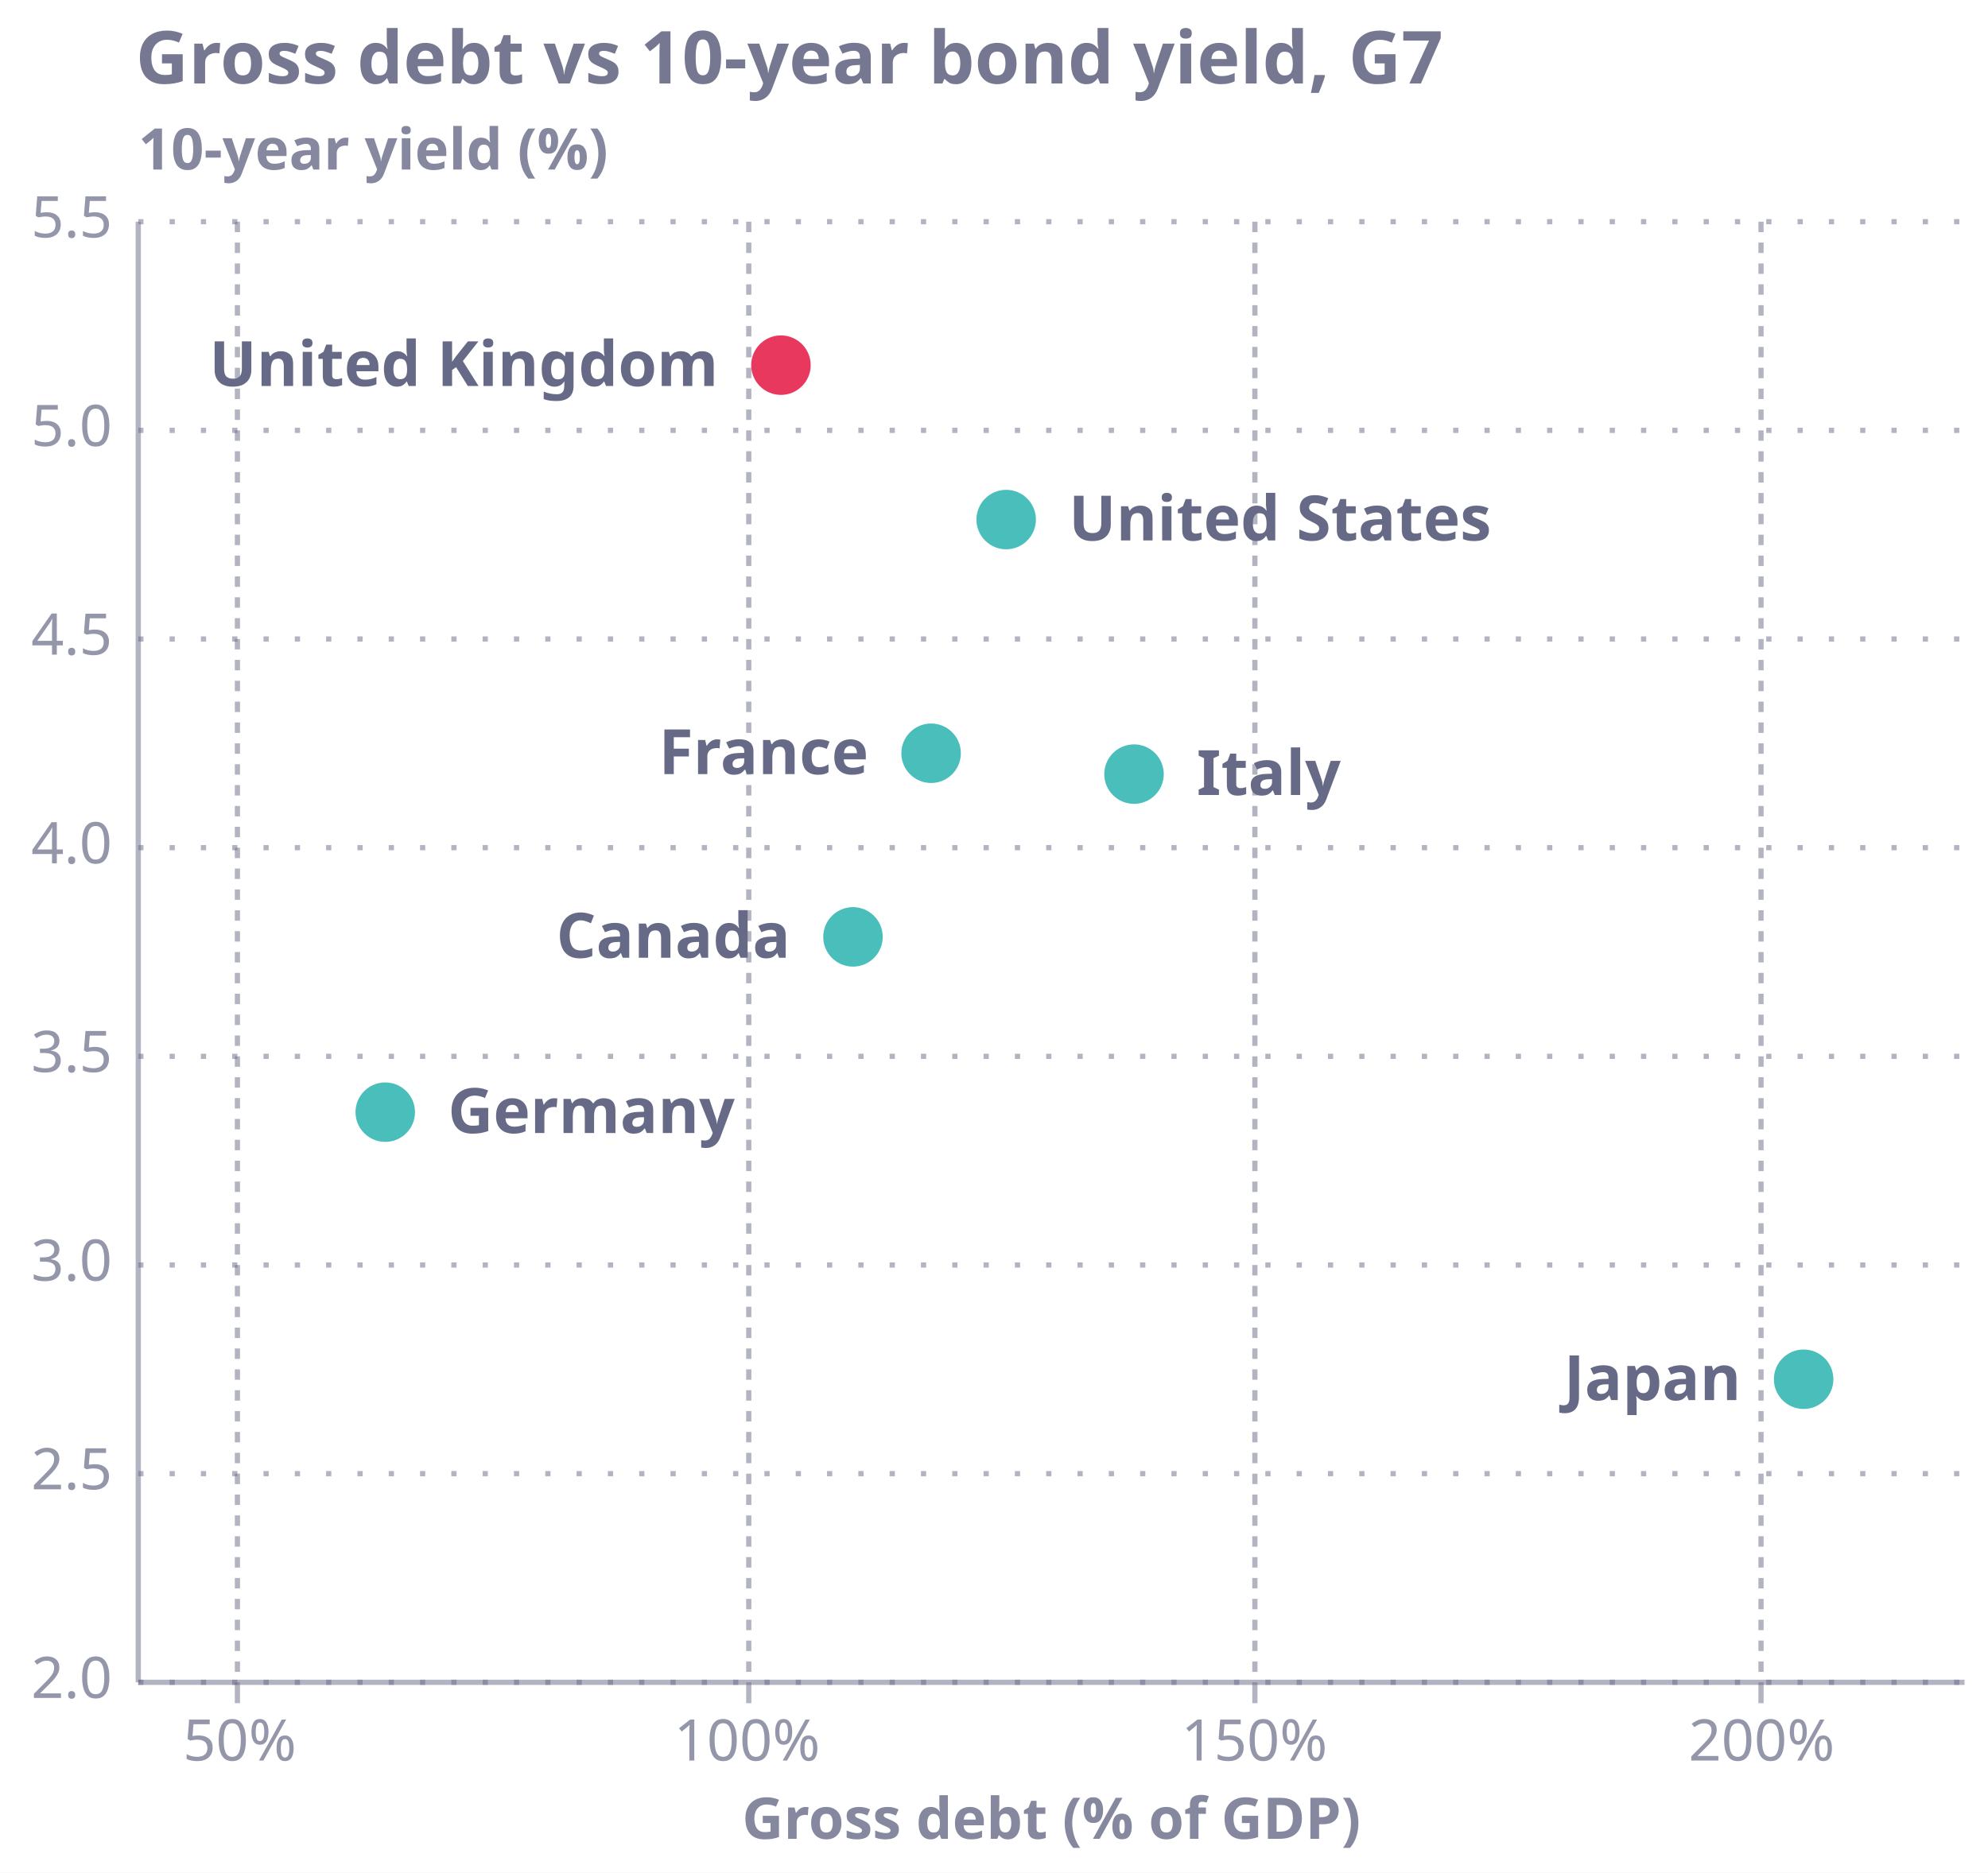
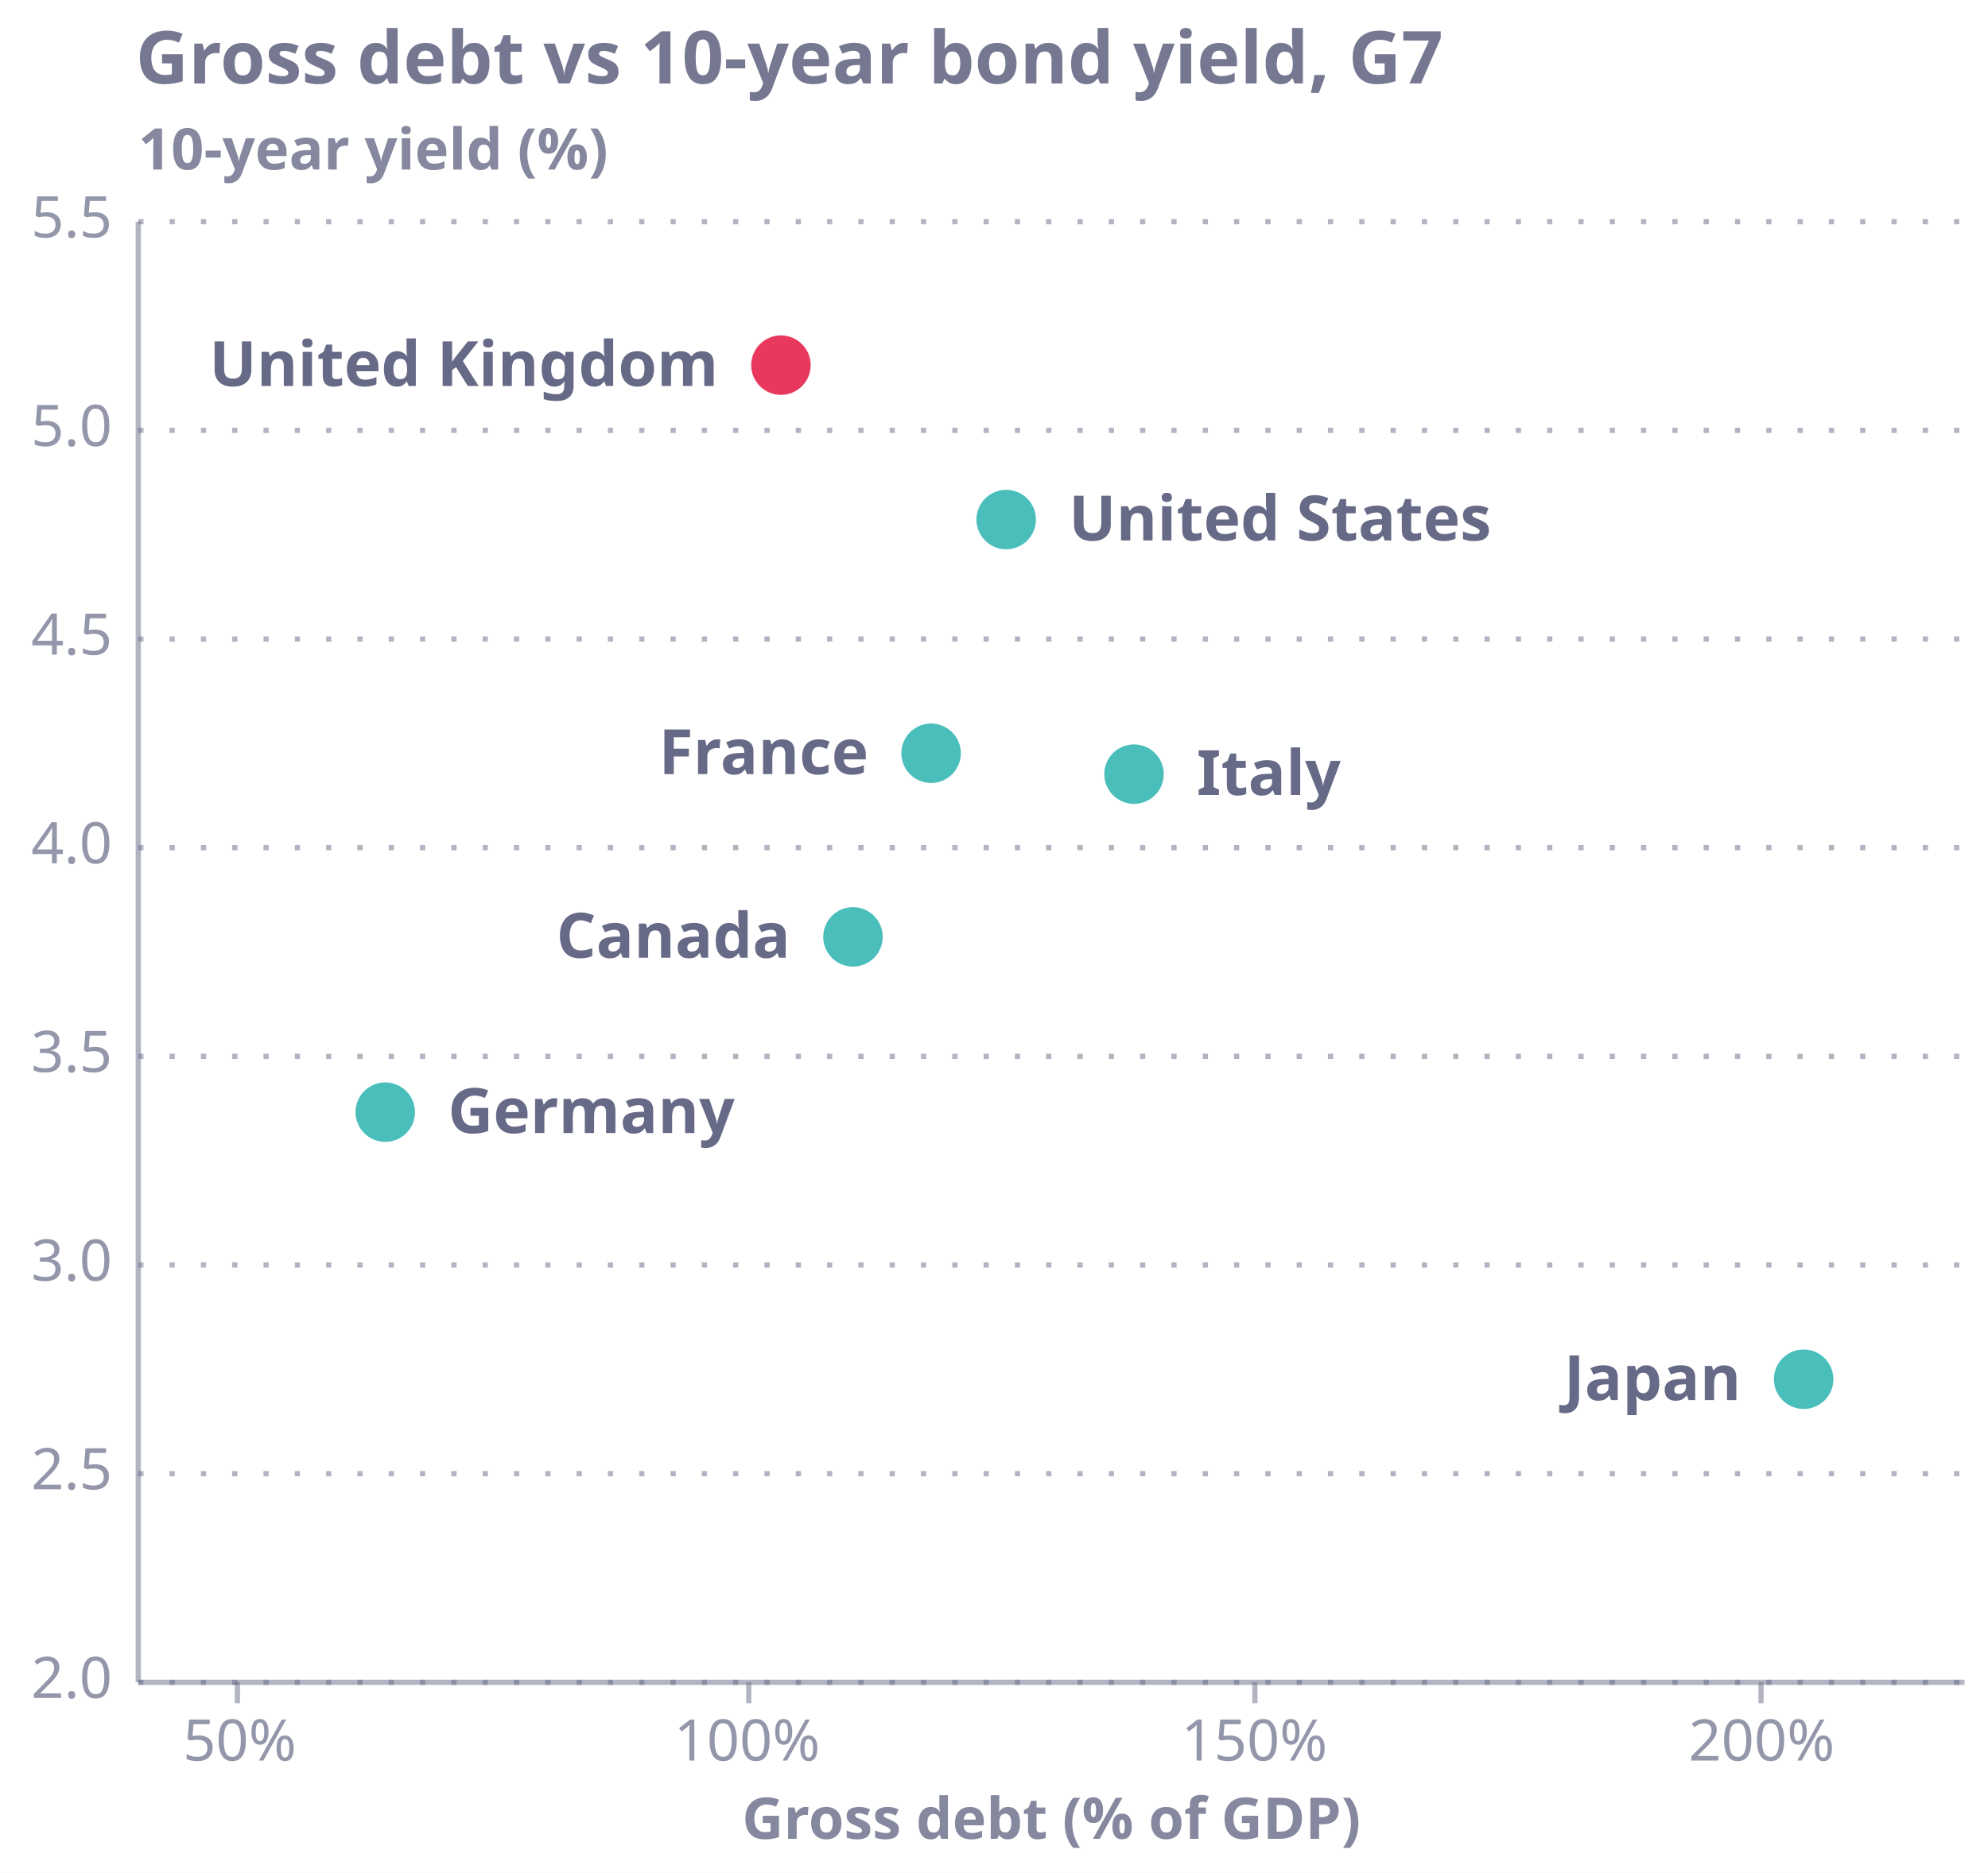
<svg xmlns="http://www.w3.org/2000/svg" version="1.1" class="marks" width="381" height="359" viewBox="0 0 381 359">
  <rect width="381" height="359" fill="white" />
  <g fill="none" stroke-miterlimit="10" transform="translate(26,42)">
    <g class="mark-group role-frame root" role="graphics-object" aria-roledescription="group mark container">
      <g transform="translate(0,0)">
        <path class="background" aria-hidden="true" d="M0,0h350v280h-350Z" />
        <g>
          <g class="mark-symbol role-mark layer_0_marks" role="graphics-object" aria-roledescription="symbol mark container">
            <path aria-label="Gross debt (% of GDP): 204.4; 10-year yield (%): 2.72; country: Japan; debt: 204.4; yield: 2.72" role="graphics-symbol" aria-roledescription="point" transform="translate(319.6667,222.4)" d="M5.701,0A5.701,5.701,0,1,1,-5.701,0A5.701,5.701,0,1,1,5.701,0" fill="#36b7b4" stroke-width="2" opacity="0.9" />
            <path aria-label="Gross debt (% of GDP): 138.4; 10-year yield (%): 4.17; country: Italy; debt: 138.4; yield: 4.17" role="graphics-symbol" aria-roledescription="point" transform="translate(191.3333,106.4)" d="M5.701,0A5.701,5.701,0,1,1,-5.701,0A5.701,5.701,0,1,1,5.701,0" fill="#36b7b4" stroke-width="2" opacity="0.9" />
            <path aria-label="Gross debt (% of GDP): 125.8; 10-year yield (%): 4.78; country: United States; debt: 125.8; yield: 4.78" role="graphics-symbol" aria-roledescription="point" transform="translate(166.8333,57.6)" d="M5.701,0A5.701,5.701,0,1,1,-5.701,0A5.701,5.701,0,1,1,5.701,0" fill="#36b7b4" stroke-width="2" opacity="0.9" />
            <path aria-label="Gross debt (% of GDP): 118.4; 10-year yield (%): 4.22; country: France; debt: 118.4; yield: 4.22" role="graphics-symbol" aria-roledescription="point" transform="translate(152.4444,102.4)" d="M5.701,0A5.701,5.701,0,1,1,-5.701,0A5.701,5.701,0,1,1,5.701,0" fill="#36b7b4" stroke-width="2" opacity="0.9" />
            <path aria-label="Gross debt (% of GDP): 110.7; 10-year yield (%): 3.78; country: Canada; debt: 110.7; yield: 3.78" role="graphics-symbol" aria-roledescription="point" transform="translate(137.4722,137.6)" d="M5.701,0A5.701,5.701,0,1,1,-5.701,0A5.701,5.701,0,1,1,5.701,0" fill="#36b7b4" stroke-width="2" opacity="0.9" />
            <path aria-label="Gross debt (% of GDP): 103.6; 10-year yield (%): 5.15; country: United Kingdom; debt: 103.6; yield: 5.15" role="graphics-symbol" aria-roledescription="point" transform="translate(123.6667,28)" d="M5.701,0A5.701,5.701,0,1,1,-5.701,0A5.701,5.701,0,1,1,5.701,0" fill="#e6224b" stroke-width="2" opacity="0.9" />
            <path aria-label="Gross debt (% of GDP): 64.6; 10-year yield (%): 3.36; country: Germany; debt: 64.6; yield: 3.36" role="graphics-symbol" aria-roledescription="point" transform="translate(47.83333,171.2)" d="M5.701,0A5.701,5.701,0,1,1,-5.701,0A5.701,5.701,0,1,1,5.701,0" fill="#36b7b4" stroke-width="2" opacity="0.9" />
          </g>
          <g class="mark-text role-mark layer_1_layer_0_marks" role="graphics-object" aria-roledescription="text mark container">
            <text aria-label="debt: 138.4; yield: 4.17; country: Italy" role="graphics-symbol" aria-roledescription="text mark" text-anchor="start" transform="translate(203.3333,110.4)" font-family="Circular Std" font-size="12px" font-weight="bold" fill="#676A86">Italy</text>
            <text aria-label="debt: 125.8; yield: 4.78; country: United States" role="graphics-symbol" aria-roledescription="text mark" text-anchor="start" transform="translate(178.8333,61.6)" font-family="Circular Std" font-size="12px" font-weight="bold" fill="#676A86">United States</text>
            <text aria-label="debt: 64.6; yield: 3.36; country: Germany" role="graphics-symbol" aria-roledescription="text mark" text-anchor="start" transform="translate(59.83333,175.2)" font-family="Circular Std" font-size="12px" font-weight="bold" fill="#676A86">Germany</text>
          </g>
          <g class="mark-text role-mark layer_1_layer_1_marks" role="graphics-object" aria-roledescription="text mark container">
            <text aria-label="debt: 204.4; yield: 2.72; country: Japan" role="graphics-symbol" aria-roledescription="text mark" text-anchor="end" transform="translate(307.6667,226.4)" font-family="Circular Std" font-size="12px" font-weight="bold" fill="#676A86">Japan</text>
            <text aria-label="debt: 118.4; yield: 4.22; country: France" role="graphics-symbol" aria-roledescription="text mark" text-anchor="end" transform="translate(140.4444,106.4)" font-family="Circular Std" font-size="12px" font-weight="bold" fill="#676A86">France</text>
            <text aria-label="debt: 110.7; yield: 3.78; country: Canada" role="graphics-symbol" aria-roledescription="text mark" text-anchor="end" transform="translate(125.4722,141.6)" font-family="Circular Std" font-size="12px" font-weight="bold" fill="#676A86">Canada</text>
            <text aria-label="debt: 103.6; yield: 5.15; country: United Kingdom" role="graphics-symbol" aria-roledescription="text mark" text-anchor="end" transform="translate(111.6667,32)" font-family="Circular Std" font-size="12px" font-weight="bold" fill="#676A86">United Kingdom</text>
          </g>
          <g class="mark-group role-title">
            <g transform="translate(0,-37)">
              <path class="background" aria-hidden="true" d="M0,0h0v0h0Z" pointer-events="none" />
              <g>
                <g class="mark-text role-title-text" role="graphics-symbol" aria-roledescription="title" aria-label="Title text 'Gross debt vs 10-year bond yield, G7'" pointer-events="none">
                  <text text-anchor="start" transform="translate(0,11)" font-family="Circular Std" font-size="14px" font-weight="bold" fill="#676A86E6" opacity="1">Gross debt vs 10-year bond yield, G7</text>
-                 </g>
-               </g>
-               <path class="foreground" aria-hidden="true" d="" pointer-events="none" display="none" />
-             </g>
-           </g>
-           <g class="mark-group role-axis" aria-hidden="true">
-             <g transform="translate(0.5,280.5)">
-               <path class="background" aria-hidden="true" d="M0,0h0v0h0Z" pointer-events="none" />
-               <g>
-                 <g class="mark-rule role-axis-grid" pointer-events="none">
-                   <line transform="translate(19,-280)" x2="0" y2="280" stroke="#676A86" stroke-opacity="0.5" stroke-width="1" stroke-dasharray="2,2" opacity="1" />
-                   <line transform="translate(117,-280)" x2="0" y2="280" stroke="#676A86" stroke-opacity="0.5" stroke-width="1" stroke-dasharray="2,2" opacity="1" />
-                   <line transform="translate(214,-280)" x2="0" y2="280" stroke="#676A86" stroke-opacity="0.5" stroke-width="1" stroke-dasharray="2,2" opacity="1" />
-                   <line transform="translate(311,-280)" x2="0" y2="280" stroke="#676A86" stroke-opacity="0.5" stroke-width="1" stroke-dasharray="2,2" opacity="1" />
                </g>
              </g>
              <path class="foreground" aria-hidden="true" d="" pointer-events="none" display="none" />
            </g>
          </g>
          <g class="mark-group role-axis" aria-hidden="true">
            <g transform="translate(0.5,0.5)">
              <path class="background" aria-hidden="true" d="M0,0h0v0h0Z" pointer-events="none" />
              <g>
                <g class="mark-rule role-axis-grid" pointer-events="none">
                  <line transform="translate(0,280)" x2="350" y2="0" stroke="#676A86" stroke-opacity="0.5" stroke-width="1" stroke-dasharray="1,5" opacity="1" />
                  <line transform="translate(0,240)" x2="350" y2="0" stroke="#676A86" stroke-opacity="0.5" stroke-width="1" stroke-dasharray="1,5" opacity="1" />
                  <line transform="translate(0,200)" x2="350" y2="0" stroke="#676A86" stroke-opacity="0.5" stroke-width="1" stroke-dasharray="1,5" opacity="1" />
                  <line transform="translate(0,160)" x2="350" y2="0" stroke="#676A86" stroke-opacity="0.5" stroke-width="1" stroke-dasharray="1,5" opacity="1" />
                  <line transform="translate(0,120)" x2="350" y2="0" stroke="#676A86" stroke-opacity="0.5" stroke-width="1" stroke-dasharray="1,5" opacity="1" />
                  <line transform="translate(0,80)" x2="350" y2="0" stroke="#676A86" stroke-opacity="0.5" stroke-width="1" stroke-dasharray="1,5" opacity="1" />
                  <line transform="translate(0,40)" x2="350" y2="0" stroke="#676A86" stroke-opacity="0.5" stroke-width="1" stroke-dasharray="1,5" opacity="1" />
                  <line transform="translate(0,0)" x2="350" y2="0" stroke="#676A86" stroke-opacity="0.5" stroke-width="1" stroke-dasharray="1,5" opacity="1" />
                </g>
              </g>
              <path class="foreground" aria-hidden="true" d="" pointer-events="none" display="none" />
            </g>
          </g>
          <g class="mark-group role-axis" role="graphics-symbol" aria-roledescription="axis" aria-label="X-axis titled 'Gross debt (% of GDP)' for a linear scale with values from 40 to 220">
            <g transform="translate(0.5,280.5)">
              <path class="background" aria-hidden="true" d="M0,0h0v0h0Z" pointer-events="none" />
              <g>
                <g class="mark-rule role-axis-tick" pointer-events="none">
                  <line transform="translate(19,0)" x2="0" y2="4" stroke="#676A86" stroke-opacity="0.5" stroke-width="1" opacity="1" />
                  <line transform="translate(117,0)" x2="0" y2="4" stroke="#676A86" stroke-opacity="0.5" stroke-width="1" opacity="1" />
                  <line transform="translate(214,0)" x2="0" y2="4" stroke="#676A86" stroke-opacity="0.5" stroke-width="1" opacity="1" />
                  <line transform="translate(311,0)" x2="0" y2="4" stroke="#676A86" stroke-opacity="0.5" stroke-width="1" opacity="1" />
                </g>
                <g class="mark-text role-axis-label" pointer-events="none">
                  <text text-anchor="middle" transform="translate(19.44444,15)" font-family="Circular Std" font-size="11px" fill="#676A86" fill-opacity="0.7" opacity="1">50%</text>
                  <text text-anchor="middle" transform="translate(116.6667,15)" font-family="Circular Std" font-size="11px" fill="#676A86" fill-opacity="0.7" opacity="1">100%</text>
                  <text text-anchor="middle" transform="translate(213.8889,15)" font-family="Circular Std" font-size="11px" fill="#676A86" fill-opacity="0.7" opacity="1">150%</text>
                  <text text-anchor="middle" transform="translate(311.1111,15)" font-family="Circular Std" font-size="11px" fill="#676A86" fill-opacity="0.7" opacity="1">200%</text>
                </g>
                <g class="mark-rule role-axis-domain" pointer-events="none">
                  <line transform="translate(0,0)" x2="350" y2="0" stroke="#676A86" stroke-opacity="0.5" stroke-width="1" opacity="1" />
                </g>
                <g class="mark-text role-axis-title" pointer-events="none">
                  <text text-anchor="middle" transform="translate(175,30)" font-family="Circular Std" font-size="11px" font-weight="bold" fill="#676A86" fill-opacity="0.8" opacity="1">Gross debt (% of GDP)</text>
                </g>
              </g>
              <path class="foreground" aria-hidden="true" d="" pointer-events="none" display="none" />
            </g>
          </g>
          <g class="mark-group role-axis" role="graphics-symbol" aria-roledescription="axis" aria-label="Y-axis titled '10-year yield (%)' for a linear scale with values from 2.0 to 5.5">
            <g transform="translate(0.5,0.5)">
              <path class="background" aria-hidden="true" d="M0,0h0v0h0Z" pointer-events="none" />
              <g>
                <g class="mark-text role-axis-label" pointer-events="none">
                  <text text-anchor="end" transform="translate(-5,283)" font-family="Circular Std" font-size="11px" fill="#676A86" fill-opacity="0.7" opacity="1">2.0</text>
                  <text text-anchor="end" transform="translate(-5,243)" font-family="Circular Std" font-size="11px" fill="#676A86" fill-opacity="0.7" opacity="1">2.5</text>
                  <text text-anchor="end" transform="translate(-5,203)" font-family="Circular Std" font-size="11px" fill="#676A86" fill-opacity="0.7" opacity="1">3.0</text>
                  <text text-anchor="end" transform="translate(-5,163)" font-family="Circular Std" font-size="11px" fill="#676A86" fill-opacity="0.7" opacity="1">3.5</text>
                  <text text-anchor="end" transform="translate(-5,123)" font-family="Circular Std" font-size="11px" fill="#676A86" fill-opacity="0.7" opacity="1">4.0</text>
                  <text text-anchor="end" transform="translate(-5,83)" font-family="Circular Std" font-size="11px" fill="#676A86" fill-opacity="0.7" opacity="1">4.5</text>
                  <text text-anchor="end" transform="translate(-5,43)" font-family="Circular Std" font-size="11px" fill="#676A86" fill-opacity="0.7" opacity="1">5.0</text>
                  <text text-anchor="end" transform="translate(-5,3)" font-family="Circular Std" font-size="11px" fill="#676A86" fill-opacity="0.7" opacity="1">5.5</text>
                </g>
                <g class="mark-rule role-axis-domain" pointer-events="none">
                  <line transform="translate(0,280)" x2="0" y2="-280" stroke="#676A86" stroke-opacity="0.5" stroke-width="1" opacity="1" />
                </g>
                <g class="mark-text role-axis-title" pointer-events="none">
                  <text text-anchor="start" transform="translate(0,-10)" font-family="Circular Std" font-size="11px" font-weight="bold" fill="#676A86" fill-opacity="0.8" opacity="1">10-year yield (%)</text>
                </g>
              </g>
              <path class="foreground" aria-hidden="true" d="" pointer-events="none" display="none" />
            </g>
          </g>
        </g>
        <path class="foreground" aria-hidden="true" d="" display="none" />
      </g>
    </g>
  </g>
</svg>
